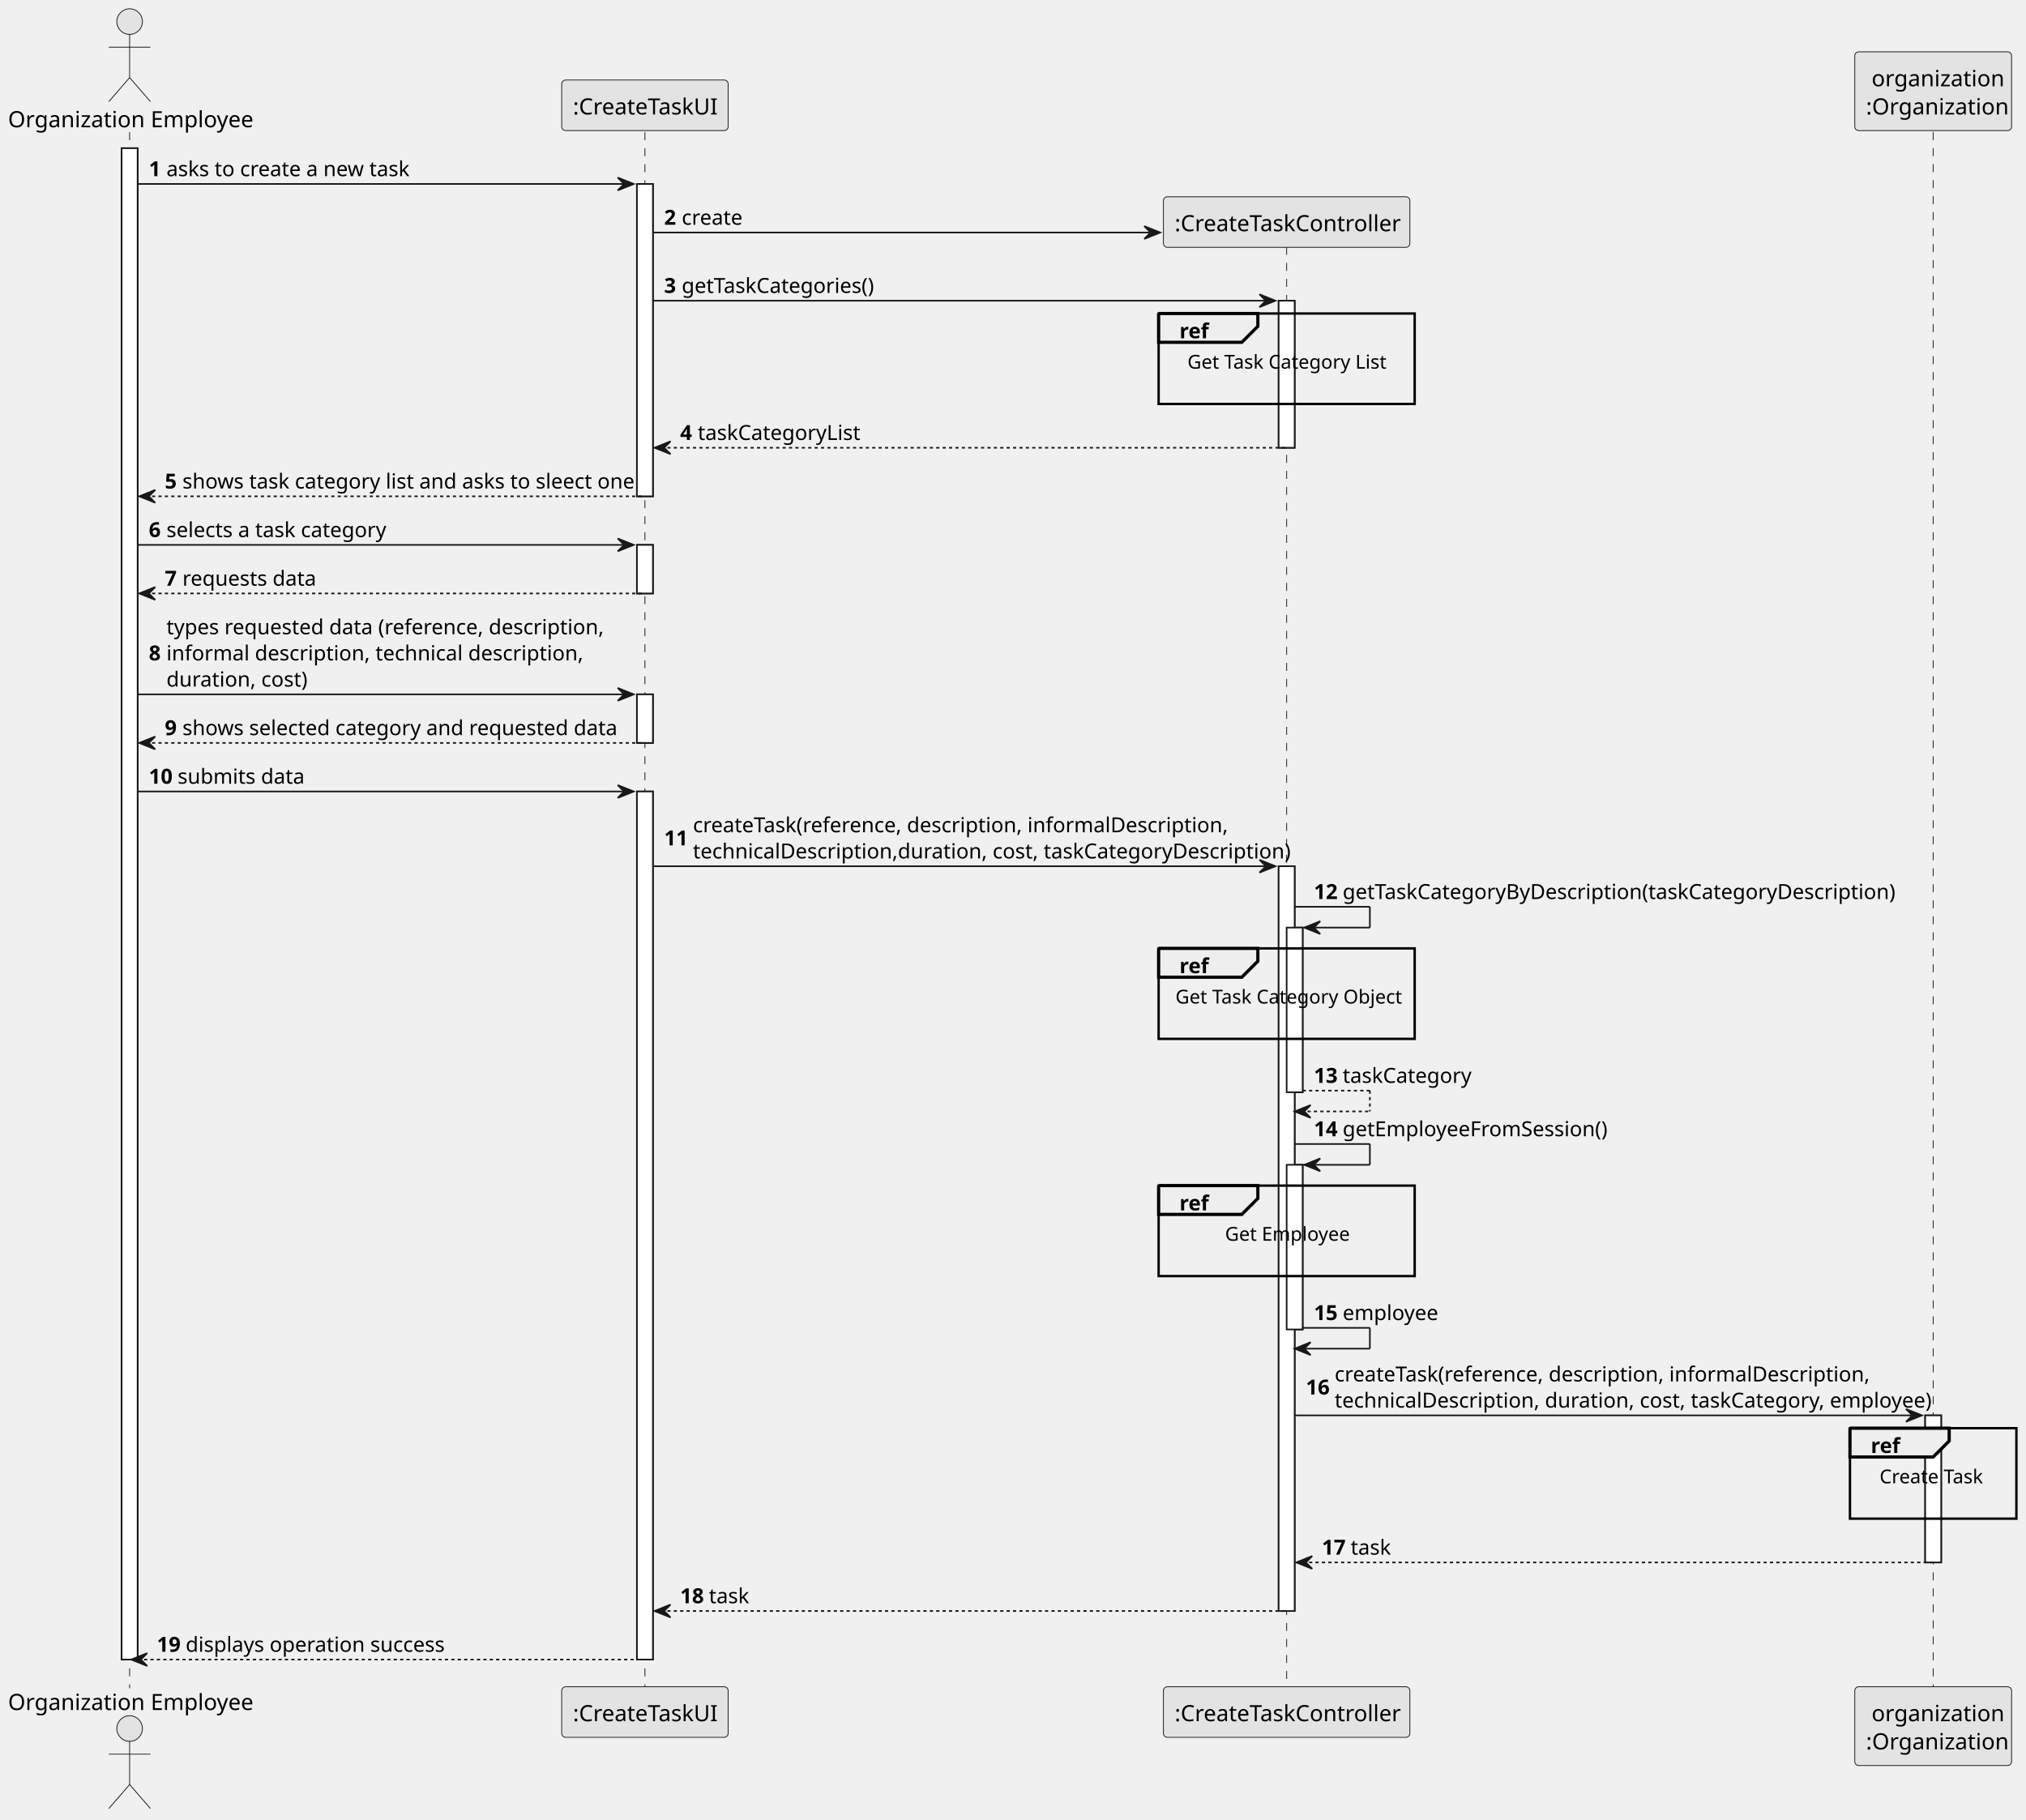
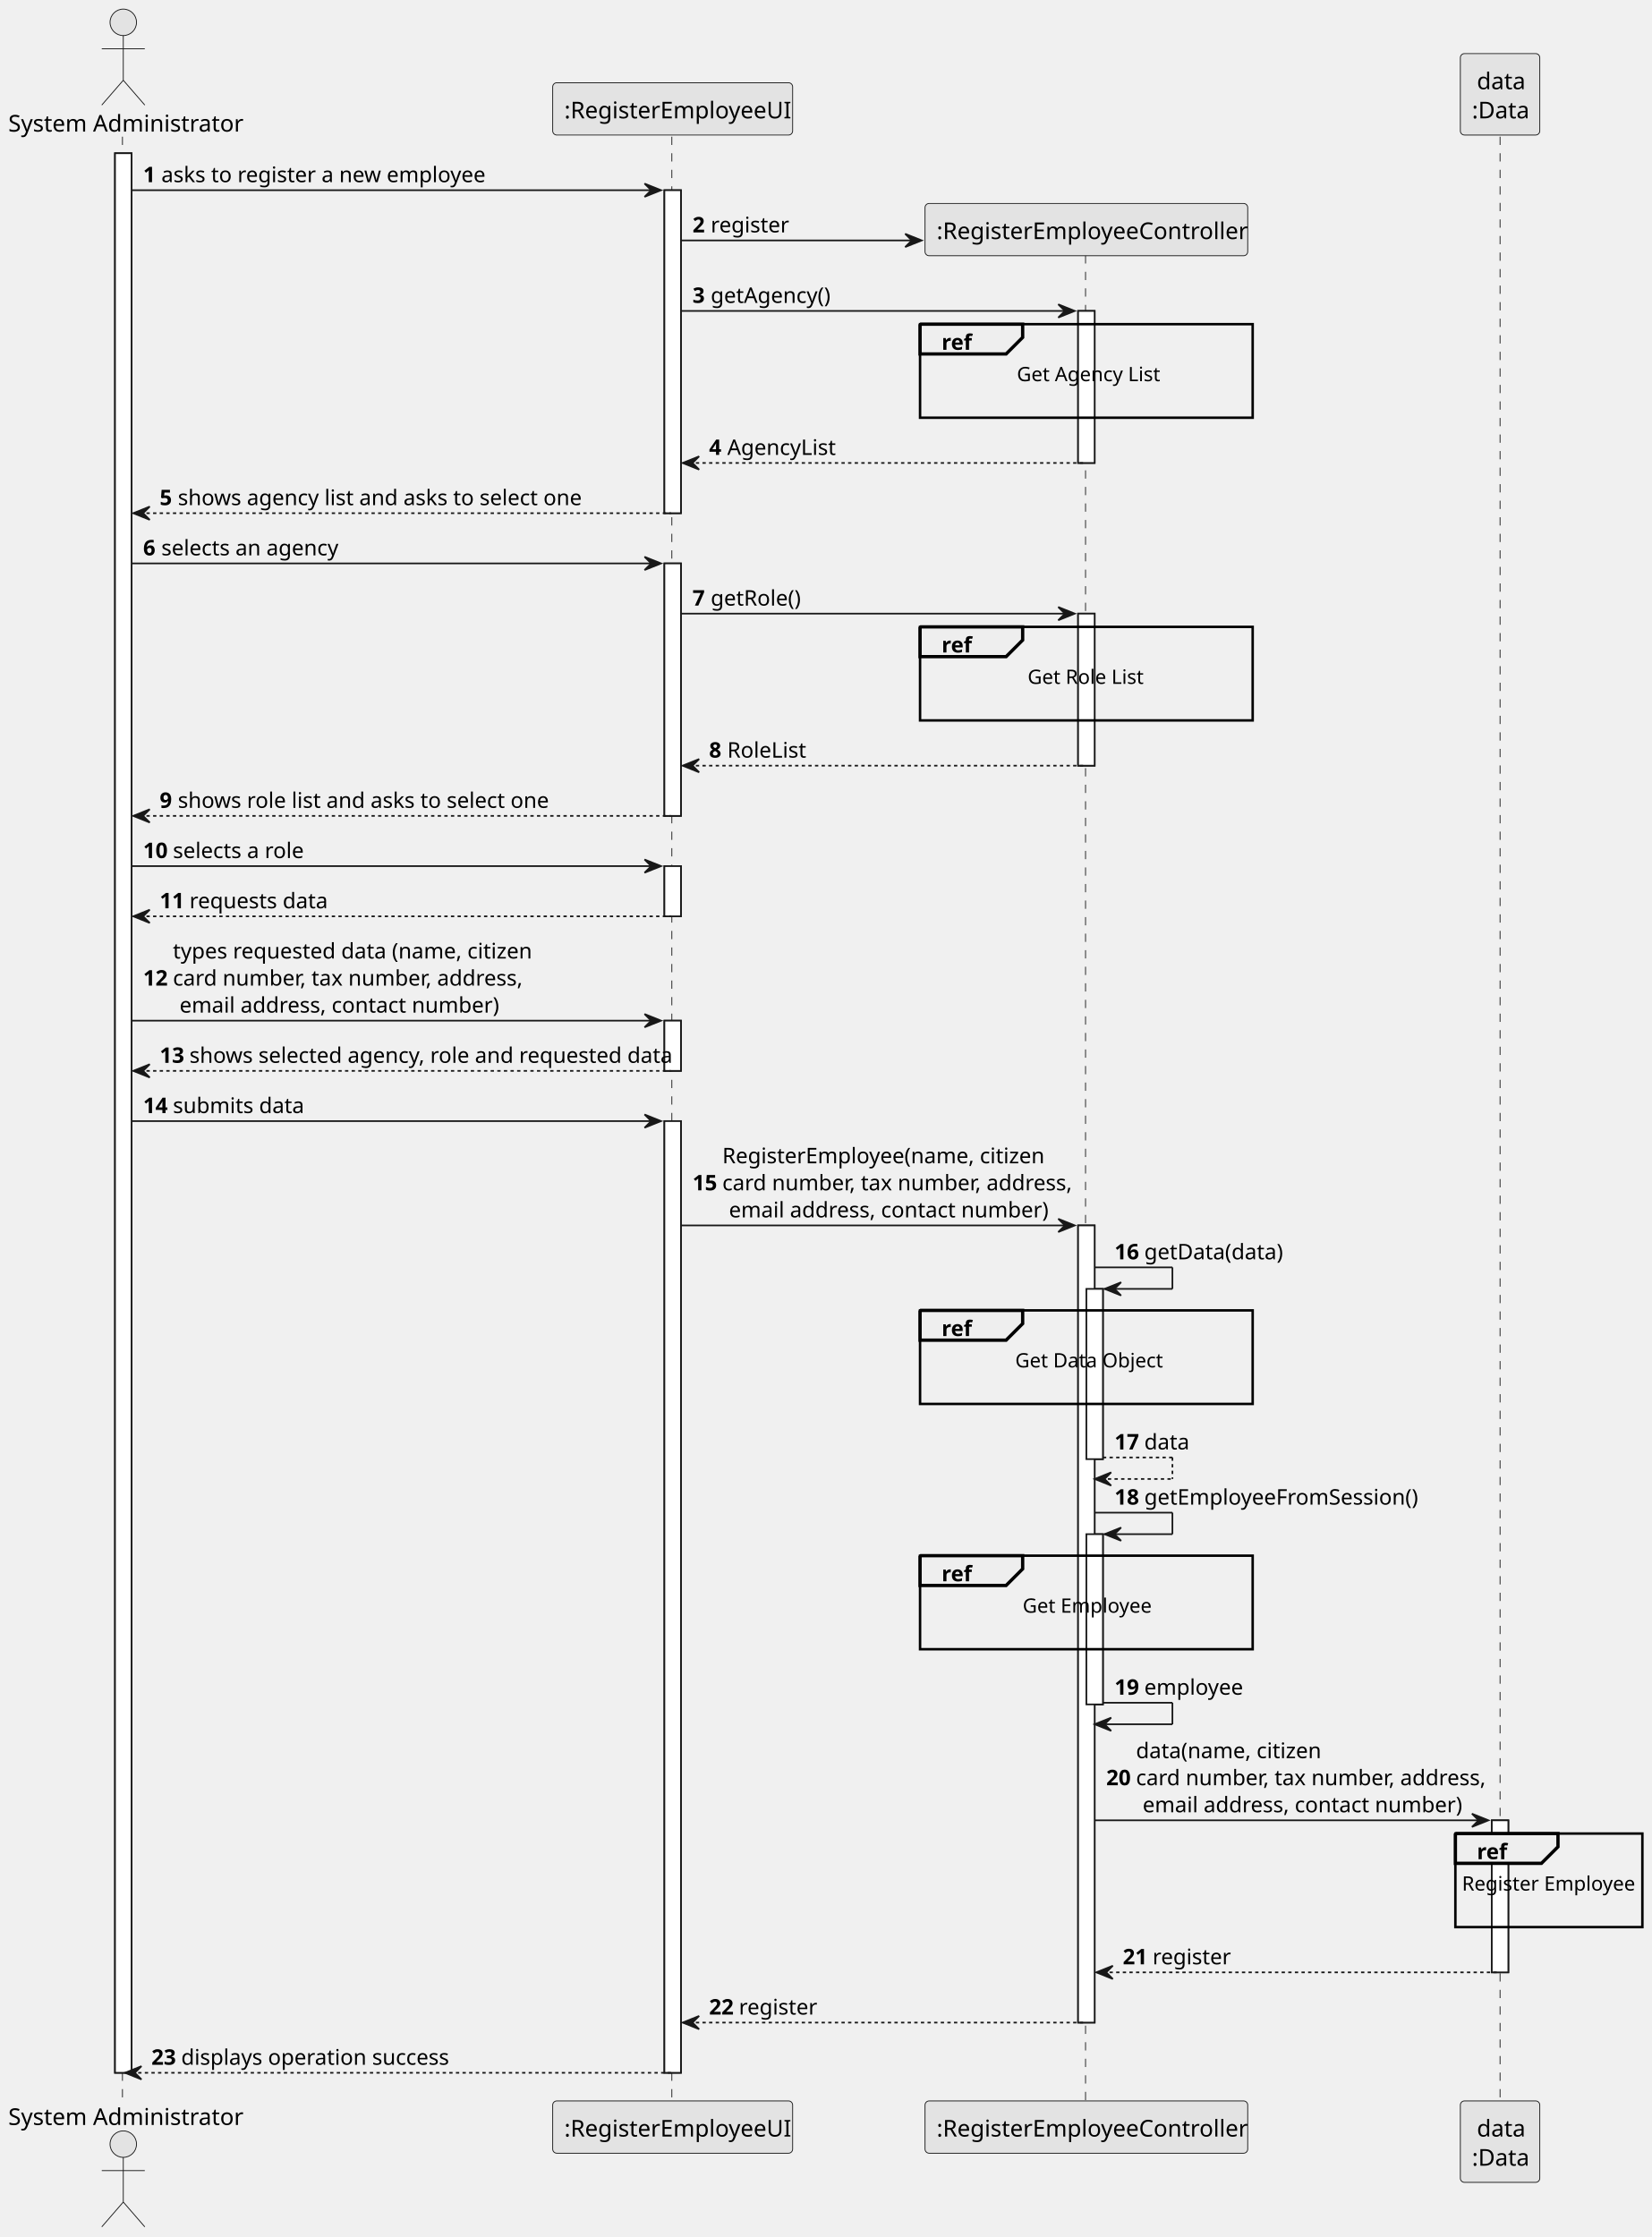
- <svg xmlns="http://www.w3.org/2000/svg" contentStyleType="text/css" height="1137px" preserveAspectRatio="none" style="width:1266px;height:1137px;background:#FFFFFF;" version="1.1" viewBox="0 0 1266 1137" width="1266px" zoomAndPan="magnify">
+ <svg xmlns="http://www.w3.org/2000/svg" contentStyleType="text/css" height="1352px" preserveAspectRatio="none" style="width:998px;height:1352px;background:#FFFFFF;" version="1.1" viewBox="0 0 998 1352" width="998px" zoomAndPan="magnify">
  <defs />
  <g>
-     <rect fill="#FFFFFF" height="944.5" style="stroke:#181818;stroke-width:1.0;" width="10" x="76" y="92.609" />
-     <rect fill="#FFFFFF" height="195.203" style="stroke:#181818;stroke-width:1.0;" width="10" x="398" y="114.961" />
-     <rect fill="#FFFFFF" height="30.352" style="stroke:#181818;stroke-width:1.0;" width="10" x="398" y="340.516" />
-     <rect fill="#FFFFFF" height="30.352" style="stroke:#181818;stroke-width:1.0;" width="10" x="398" y="433.922" />
-     <rect fill="#FFFFFF" height="542.484" style="stroke:#181818;stroke-width:1.0;" width="10" x="398" y="494.625" />
-     <rect fill="#FFFFFF" height="91.891" style="stroke:#181818;stroke-width:1.0;" width="10" x="799" y="187.922" />
-     <rect fill="#FFFFFF" height="465.43" style="stroke:#181818;stroke-width:1.0;" width="10" x="799" y="541.328" />
-     <rect fill="#FFFFFF" height="102.891" style="stroke:#181818;stroke-width:1.0;" width="10" x="804" y="579.68" />
-     <rect fill="#FFFFFF" height="102.891" style="stroke:#181818;stroke-width:1.0;" width="10" x="804" y="727.922" />
-     <rect fill="#FFFFFF" height="91.891" style="stroke:#181818;stroke-width:1.0;" width="10" x="1203" y="884.516" />
-     <line style="stroke:#181818;stroke-width:0.5;stroke-dasharray:5.0,5.0;" x1="81" x2="81" y1="82.609" y2="1055.109" />
-     <line style="stroke:#181818;stroke-width:0.5;stroke-dasharray:5.0,5.0;" x1="403" x2="403" y1="82.609" y2="1055.109" />
-     <line style="stroke:#181818;stroke-width:0.5;stroke-dasharray:5.0,5.0;" x1="804" x2="804" y1="154.266" y2="1055.109" />
-     <line style="stroke:#181818;stroke-width:0.5;stroke-dasharray:5.0,5.0;" x1="1208" x2="1208" y1="82.609" y2="1055.109" />
-     <text fill="#000000" font-family="sans-serif" font-size="14" lengthAdjust="spacing" textLength="146" x="5" y="79.533">Organization Employee</text>
-     <ellipse cx="81" cy="13.5" fill="#E3E3E3" rx="8" ry="8" style="stroke:#181818;stroke-width:0.5;" />
-     <path d="M81,21.5 L81,48.5 M68,29.5 L94,29.5 M81,48.5 L68,63.5 M81,48.5 L94,63.5 " fill="none" style="stroke:#181818;stroke-width:0.5;" />
-     <text fill="#000000" font-family="sans-serif" font-size="14" lengthAdjust="spacing" textLength="146" x="5" y="1068.643">Organization Employee</text>
-     <ellipse cx="81" cy="1080.219" fill="#E3E3E3" rx="8" ry="8" style="stroke:#181818;stroke-width:0.5;" />
-     <path d="M81,1088.219 L81,1115.219 M68,1096.219 L94,1096.219 M81,1115.219 L68,1130.219 M81,1115.219 L94,1130.219 " fill="none" style="stroke:#181818;stroke-width:0.5;" />
-     <rect fill="#E3E3E3" height="31.609" rx="2.5" ry="2.5" style="stroke:#181818;stroke-width:0.5;" width="104" x="351" y="50" />
-     <text fill="#000000" font-family="sans-serif" font-size="14" lengthAdjust="spacing" textLength="90" x="358" y="71.533">:CreateTaskUI</text>
-     <rect fill="#E3E3E3" height="31.609" rx="2.5" ry="2.5" style="stroke:#181818;stroke-width:0.5;" width="104" x="351" y="1054.109" />
-     <text fill="#000000" font-family="sans-serif" font-size="14" lengthAdjust="spacing" textLength="90" x="358" y="1075.643">:CreateTaskUI</text>
-     <rect fill="#E3E3E3" height="31.609" rx="2.5" ry="2.5" style="stroke:#181818;stroke-width:0.5;" width="154" x="727" y="1054.109" />
-     <text fill="#000000" font-family="sans-serif" font-size="14" lengthAdjust="spacing" textLength="140" x="734" y="1075.643">:CreateTaskController</text>
-     <rect fill="#E3E3E3" height="49.219" rx="2.5" ry="2.5" style="stroke:#181818;stroke-width:0.5;" width="98" x="1159" y="32.391" />
-     <text fill="#000000" font-family="sans-serif" font-size="14" lengthAdjust="spacing" textLength="77" x="1169.5" y="53.924">organization</text>
-     <text fill="#000000" font-family="sans-serif" font-size="14" lengthAdjust="spacing" textLength="84" x="1166" y="71.533">:Organization</text>
-     <rect fill="#E3E3E3" height="49.219" rx="2.5" ry="2.5" style="stroke:#181818;stroke-width:0.5;" width="98" x="1159" y="1054.109" />
-     <text fill="#000000" font-family="sans-serif" font-size="14" lengthAdjust="spacing" textLength="77" x="1169.5" y="1075.643">organization</text>
-     <text fill="#000000" font-family="sans-serif" font-size="14" lengthAdjust="spacing" textLength="84" x="1166" y="1093.252">:Organization</text>
-     <rect fill="#FFFFFF" height="944.5" style="stroke:#181818;stroke-width:1.0;" width="10" x="76" y="92.609" />
-     <rect fill="#FFFFFF" height="195.203" style="stroke:#181818;stroke-width:1.0;" width="10" x="398" y="114.961" />
-     <rect fill="#FFFFFF" height="30.352" style="stroke:#181818;stroke-width:1.0;" width="10" x="398" y="340.516" />
-     <rect fill="#FFFFFF" height="30.352" style="stroke:#181818;stroke-width:1.0;" width="10" x="398" y="433.922" />
-     <rect fill="#FFFFFF" height="542.484" style="stroke:#181818;stroke-width:1.0;" width="10" x="398" y="494.625" />
-     <rect fill="#FFFFFF" height="91.891" style="stroke:#181818;stroke-width:1.0;" width="10" x="799" y="187.922" />
-     <rect fill="#FFFFFF" height="465.43" style="stroke:#181818;stroke-width:1.0;" width="10" x="799" y="541.328" />
-     <rect fill="#FFFFFF" height="102.891" style="stroke:#181818;stroke-width:1.0;" width="10" x="804" y="579.68" />
-     <rect fill="#FFFFFF" height="102.891" style="stroke:#181818;stroke-width:1.0;" width="10" x="804" y="727.922" />
-     <rect fill="#FFFFFF" height="91.891" style="stroke:#181818;stroke-width:1.0;" width="10" x="1203" y="884.516" />
-     <polygon fill="#181818" points="386,110.961,396,114.961,386,118.961,390,114.961" style="stroke:#181818;stroke-width:1.0;" />
-     <line style="stroke:#181818;stroke-width:1.0;" x1="86" x2="392" y1="114.961" y2="114.961" />
-     <text fill="#000000" font-family="sans-serif" font-size="13" font-weight="bold" lengthAdjust="spacing" textLength="7" x="93" y="110.105">1</text>
-     <text fill="#000000" font-family="sans-serif" font-size="13" lengthAdjust="spacing" textLength="150" x="104" y="110.105">asks to create a new task</text>
-     <polygon fill="#181818" points="715,141.312,725,145.312,715,149.312,719,145.312" style="stroke:#181818;stroke-width:1.0;" />
-     <line style="stroke:#181818;stroke-width:1.0;" x1="408" x2="721" y1="145.312" y2="145.312" />
-     <text fill="#000000" font-family="sans-serif" font-size="13" font-weight="bold" lengthAdjust="spacing" textLength="7" x="415" y="140.456">2</text>
-     <text fill="#000000" font-family="sans-serif" font-size="13" lengthAdjust="spacing" textLength="36" x="426" y="140.456">create</text>
-     <rect fill="#E3E3E3" height="31.609" rx="2.5" ry="2.5" style="stroke:#181818;stroke-width:0.5;" width="154" x="727" y="122.961" />
-     <text fill="#000000" font-family="sans-serif" font-size="14" lengthAdjust="spacing" textLength="140" x="734" y="144.494">:CreateTaskController</text>
-     <polygon fill="#181818" points="787,183.922,797,187.922,787,191.922,791,187.922" style="stroke:#181818;stroke-width:1.0;" />
-     <line style="stroke:#181818;stroke-width:1.0;" x1="408" x2="793" y1="187.922" y2="187.922" />
-     <text fill="#000000" font-family="sans-serif" font-size="13" font-weight="bold" lengthAdjust="spacing" textLength="7" x="415" y="183.065">3</text>
-     <text fill="#000000" font-family="sans-serif" font-size="13" lengthAdjust="spacing" textLength="116" x="426" y="183.065">getTaskCategories()</text>
-     <rect fill="none" height="56.539" style="stroke:#000000;stroke-width:1.5;" width="160" x="724" y="195.922" />
-     <path d="M724,195.922 L786,195.922 L786,203.922 L776,213.922 L724,213.922 L724,195.922 " fill="#EEEEEE" style="stroke:#000000;stroke-width:2.0;" />
-     <text fill="#000000" font-family="sans-serif" font-size="13" font-weight="bold" lengthAdjust="spacing" textLength="17" x="737" y="211.417">ref</text>
-     <text fill="#000000" font-family="sans-serif" font-size="12" lengthAdjust="spacing" textLength="124" x="742" y="230.379">Get Task Category List</text>
-     <text fill="#000000" font-family="sans-serif" font-size="12" lengthAdjust="spacing" textLength="3" x="802.5" y="245.473"> </text>
-     <polygon fill="#181818" points="419,275.812,409,279.812,419,283.812,415,279.812" style="stroke:#181818;stroke-width:1.0;" />
-     <line style="stroke:#181818;stroke-width:1.0;stroke-dasharray:2.0,2.0;" x1="413" x2="803" y1="279.812" y2="279.812" />
-     <text fill="#000000" font-family="sans-serif" font-size="13" font-weight="bold" lengthAdjust="spacing" textLength="7" x="425" y="274.956">4</text>
-     <text fill="#000000" font-family="sans-serif" font-size="13" lengthAdjust="spacing" textLength="98" x="436" y="274.956">taskCategoryList</text>
-     <polygon fill="#181818" points="97,306.164,87,310.164,97,314.164,93,310.164" style="stroke:#181818;stroke-width:1.0;" />
-     <line style="stroke:#181818;stroke-width:1.0;stroke-dasharray:2.0,2.0;" x1="91" x2="402" y1="310.164" y2="310.164" />
-     <text fill="#000000" font-family="sans-serif" font-size="13" font-weight="bold" lengthAdjust="spacing" textLength="7" x="103" y="305.308">5</text>
-     <text fill="#000000" font-family="sans-serif" font-size="13" lengthAdjust="spacing" textLength="277" x="114" y="305.308">shows task category list and asks to sleect one</text>
-     <polygon fill="#181818" points="386,336.516,396,340.516,386,344.516,390,340.516" style="stroke:#181818;stroke-width:1.0;" />
-     <line style="stroke:#181818;stroke-width:1.0;" x1="86" x2="392" y1="340.516" y2="340.516" />
-     <text fill="#000000" font-family="sans-serif" font-size="13" font-weight="bold" lengthAdjust="spacing" textLength="7" x="93" y="335.659">6</text>
-     <text fill="#000000" font-family="sans-serif" font-size="13" lengthAdjust="spacing" textLength="136" x="104" y="335.659">selects a task category</text>
-     <polygon fill="#181818" points="97,366.867,87,370.867,97,374.867,93,370.867" style="stroke:#181818;stroke-width:1.0;" />
-     <line style="stroke:#181818;stroke-width:1.0;stroke-dasharray:2.0,2.0;" x1="91" x2="402" y1="370.867" y2="370.867" />
-     <text fill="#000000" font-family="sans-serif" font-size="13" font-weight="bold" lengthAdjust="spacing" textLength="7" x="103" y="366.011">7</text>
-     <text fill="#000000" font-family="sans-serif" font-size="13" lengthAdjust="spacing" textLength="79" x="114" y="366.011">requests data</text>
-     <polygon fill="#181818" points="386,429.922,396,433.922,386,437.922,390,433.922" style="stroke:#181818;stroke-width:1.0;" />
-     <line style="stroke:#181818;stroke-width:1.0;" x1="86" x2="392" y1="433.922" y2="433.922" />
-     <text fill="#000000" font-family="sans-serif" font-size="13" font-weight="bold" lengthAdjust="spacing" textLength="7" x="93" y="412.714">8</text>
-     <text fill="#000000" font-family="sans-serif" font-size="13" lengthAdjust="spacing" textLength="258" x="104" y="396.362">types requested data (reference, description,</text>
-     <text fill="#000000" font-family="sans-serif" font-size="13" lengthAdjust="spacing" textLength="243" x="104" y="412.714">informal description, technical description,</text>
-     <text fill="#000000" font-family="sans-serif" font-size="13" lengthAdjust="spacing" textLength="83" x="104" y="429.065">duration, cost)</text>
-     <polygon fill="#181818" points="97,460.273,87,464.273,97,468.273,93,464.273" style="stroke:#181818;stroke-width:1.0;" />
-     <line style="stroke:#181818;stroke-width:1.0;stroke-dasharray:2.0,2.0;" x1="91" x2="402" y1="464.273" y2="464.273" />
-     <text fill="#000000" font-family="sans-serif" font-size="13" font-weight="bold" lengthAdjust="spacing" textLength="7" x="103" y="459.417">9</text>
-     <text fill="#000000" font-family="sans-serif" font-size="13" lengthAdjust="spacing" textLength="259" x="114" y="459.417">shows selected category and requested data</text>
-     <polygon fill="#181818" points="386,490.625,396,494.625,386,498.625,390,494.625" style="stroke:#181818;stroke-width:1.0;" />
-     <line style="stroke:#181818;stroke-width:1.0;" x1="86" x2="392" y1="494.625" y2="494.625" />
-     <text fill="#000000" font-family="sans-serif" font-size="13" font-weight="bold" lengthAdjust="spacing" textLength="14" x="93" y="489.769">10</text>
-     <text fill="#000000" font-family="sans-serif" font-size="13" lengthAdjust="spacing" textLength="75" x="111" y="489.769">submits data</text>
-     <polygon fill="#181818" points="787,537.328,797,541.328,787,545.328,791,541.328" style="stroke:#181818;stroke-width:1.0;" />
-     <line style="stroke:#181818;stroke-width:1.0;" x1="408" x2="793" y1="541.328" y2="541.328" />
-     <text fill="#000000" font-family="sans-serif" font-size="13" font-weight="bold" lengthAdjust="spacing" textLength="14" x="415" y="528.296">11</text>
-     <text fill="#000000" font-family="sans-serif" font-size="13" lengthAdjust="spacing" textLength="314" x="433" y="520.12">createTask(reference, description, informalDescription,</text>
-     <text fill="#000000" font-family="sans-serif" font-size="13" lengthAdjust="spacing" textLength="354" x="433" y="536.472">technicalDescription,duration, cost, taskCategoryDescription)</text>
-     <line style="stroke:#181818;stroke-width:1.0;" x1="809" x2="856" y1="566.68" y2="566.68" />
-     <line style="stroke:#181818;stroke-width:1.0;" x1="856" x2="856" y1="566.68" y2="579.68" />
-     <line style="stroke:#181818;stroke-width:1.0;" x1="815" x2="856" y1="579.68" y2="579.68" />
-     <polygon fill="#181818" points="825,575.68,815,579.68,825,583.68,821,579.68" style="stroke:#181818;stroke-width:1.0;" />
-     <text fill="#000000" font-family="sans-serif" font-size="13" font-weight="bold" lengthAdjust="spacing" textLength="14" x="821" y="561.823">12</text>
-     <text fill="#000000" font-family="sans-serif" font-size="13" lengthAdjust="spacing" textLength="329" x="839" y="561.823">getTaskCategoryByDescription(taskCategoryDescription)</text>
-     <rect fill="none" height="56.539" style="stroke:#000000;stroke-width:1.5;" width="160" x="724" y="592.68" />
-     <path d="M724,592.68 L786,592.68 L786,600.68 L776,610.68 L724,610.68 L724,592.68 " fill="#EEEEEE" style="stroke:#000000;stroke-width:2.0;" />
-     <text fill="#000000" font-family="sans-serif" font-size="13" font-weight="bold" lengthAdjust="spacing" textLength="17" x="737" y="608.175">ref</text>
-     <text fill="#000000" font-family="sans-serif" font-size="12" lengthAdjust="spacing" textLength="139" x="734.5" y="627.137">Get Task Category Object</text>
-     <text fill="#000000" font-family="sans-serif" font-size="12" lengthAdjust="spacing" textLength="3" x="802.5" y="642.231"> </text>
-     <line style="stroke:#181818;stroke-width:1.0;stroke-dasharray:2.0,2.0;" x1="814" x2="856" y1="681.57" y2="681.57" />
-     <line style="stroke:#181818;stroke-width:1.0;stroke-dasharray:2.0,2.0;" x1="856" x2="856" y1="681.57" y2="694.57" />
-     <line style="stroke:#181818;stroke-width:1.0;stroke-dasharray:2.0,2.0;" x1="809" x2="856" y1="694.57" y2="694.57" />
-     <polygon fill="#181818" points="819,690.57,809,694.57,819,698.57,815,694.57" style="stroke:#181818;stroke-width:1.0;" />
-     <text fill="#000000" font-family="sans-serif" font-size="13" font-weight="bold" lengthAdjust="spacing" textLength="14" x="821" y="676.714">13</text>
-     <text fill="#000000" font-family="sans-serif" font-size="13" lengthAdjust="spacing" textLength="77" x="839" y="676.714">taskCategory</text>
-     <line style="stroke:#181818;stroke-width:1.0;" x1="809" x2="856" y1="714.922" y2="714.922" />
-     <line style="stroke:#181818;stroke-width:1.0;" x1="856" x2="856" y1="714.922" y2="727.922" />
-     <line style="stroke:#181818;stroke-width:1.0;" x1="815" x2="856" y1="727.922" y2="727.922" />
-     <polygon fill="#181818" points="825,723.922,815,727.922,825,731.922,821,727.922" style="stroke:#181818;stroke-width:1.0;" />
-     <text fill="#000000" font-family="sans-serif" font-size="13" font-weight="bold" lengthAdjust="spacing" textLength="14" x="821" y="710.065">14</text>
-     <text fill="#000000" font-family="sans-serif" font-size="13" lengthAdjust="spacing" textLength="161" x="839" y="710.065">getEmployeeFromSession()</text>
-     <rect fill="none" height="56.539" style="stroke:#000000;stroke-width:1.5;" width="160" x="724" y="740.922" />
-     <path d="M724,740.922 L786,740.922 L786,748.922 L776,758.922 L724,758.922 L724,740.922 " fill="#EEEEEE" style="stroke:#000000;stroke-width:2.0;" />
-     <text fill="#000000" font-family="sans-serif" font-size="13" font-weight="bold" lengthAdjust="spacing" textLength="17" x="737" y="756.417">ref</text>
-     <text fill="#000000" font-family="sans-serif" font-size="12" lengthAdjust="spacing" textLength="77" x="765.5" y="775.379">Get Employee</text>
-     <text fill="#000000" font-family="sans-serif" font-size="12" lengthAdjust="spacing" textLength="3" x="802.5" y="790.473"> </text>
-     <line style="stroke:#181818;stroke-width:1.0;" x1="814" x2="856" y1="829.812" y2="829.812" />
-     <line style="stroke:#181818;stroke-width:1.0;" x1="856" x2="856" y1="829.812" y2="842.812" />
-     <line style="stroke:#181818;stroke-width:1.0;" x1="809" x2="856" y1="842.812" y2="842.812" />
-     <polygon fill="#181818" points="819,838.812,809,842.812,819,846.812,815,842.812" style="stroke:#181818;stroke-width:1.0;" />
-     <text fill="#000000" font-family="sans-serif" font-size="13" font-weight="bold" lengthAdjust="spacing" textLength="14" x="821" y="824.956">15</text>
-     <text fill="#000000" font-family="sans-serif" font-size="13" lengthAdjust="spacing" textLength="56" x="839" y="824.956">employee</text>
-     <polygon fill="#181818" points="1191,880.516,1201,884.516,1191,888.516,1195,884.516" style="stroke:#181818;stroke-width:1.0;" />
-     <line style="stroke:#181818;stroke-width:1.0;" x1="809" x2="1197" y1="884.516" y2="884.516" />
-     <text fill="#000000" font-family="sans-serif" font-size="13" font-weight="bold" lengthAdjust="spacing" textLength="14" x="816" y="871.483">16</text>
-     <text fill="#000000" font-family="sans-serif" font-size="13" lengthAdjust="spacing" textLength="314" x="834" y="863.308">createTask(reference, description, informalDescription,</text>
-     <text fill="#000000" font-family="sans-serif" font-size="13" lengthAdjust="spacing" textLength="357" x="834" y="879.659">technicalDescription, duration, cost, taskCategory, employee)</text>
-     <rect fill="none" height="56.539" style="stroke:#000000;stroke-width:1.5;" width="104" x="1156" y="892.516" />
-     <path d="M1156,892.516 L1218,892.516 L1218,900.516 L1208,910.516 L1156,910.516 L1156,892.516 " fill="#EEEEEE" style="stroke:#000000;stroke-width:2.0;" />
-     <text fill="#000000" font-family="sans-serif" font-size="13" font-weight="bold" lengthAdjust="spacing" textLength="17" x="1169" y="908.011">ref</text>
-     <text fill="#000000" font-family="sans-serif" font-size="12" lengthAdjust="spacing" textLength="67" x="1174.5" y="926.973">Create Task</text>
-     <text fill="#000000" font-family="sans-serif" font-size="12" lengthAdjust="spacing" textLength="3" x="1206.5" y="942.066"> </text>
-     <polygon fill="#181818" points="820,972.406,810,976.406,820,980.406,816,976.406" style="stroke:#181818;stroke-width:1.0;" />
-     <line style="stroke:#181818;stroke-width:1.0;stroke-dasharray:2.0,2.0;" x1="814" x2="1207" y1="976.406" y2="976.406" />
-     <text fill="#000000" font-family="sans-serif" font-size="13" font-weight="bold" lengthAdjust="spacing" textLength="14" x="826" y="971.55">17</text>
-     <text fill="#000000" font-family="sans-serif" font-size="13" lengthAdjust="spacing" textLength="25" x="844" y="971.55">task</text>
-     <polygon fill="#181818" points="419,1002.758,409,1006.758,419,1010.758,415,1006.758" style="stroke:#181818;stroke-width:1.0;" />
-     <line style="stroke:#181818;stroke-width:1.0;stroke-dasharray:2.0,2.0;" x1="413" x2="803" y1="1006.758" y2="1006.758" />
-     <text fill="#000000" font-family="sans-serif" font-size="13" font-weight="bold" lengthAdjust="spacing" textLength="14" x="425" y="1001.901">18</text>
-     <text fill="#000000" font-family="sans-serif" font-size="13" lengthAdjust="spacing" textLength="25" x="443" y="1001.901">task</text>
-     <polygon fill="#181818" points="92,1033.109,82,1037.109,92,1041.109,88,1037.109" style="stroke:#181818;stroke-width:1.0;" />
-     <line style="stroke:#181818;stroke-width:1.0;stroke-dasharray:2.0,2.0;" x1="86" x2="402" y1="1037.109" y2="1037.109" />
-     <text fill="#000000" font-family="sans-serif" font-size="13" font-weight="bold" lengthAdjust="spacing" textLength="14" x="98" y="1032.253">19</text>
-     <text fill="#000000" font-family="sans-serif" font-size="13" lengthAdjust="spacing" textLength="158" x="116" y="1032.253">displays operation success</text>
+     <rect fill="#FFFFFF" height="1160.148" style="stroke:#181818;stroke-width:1.0;" width="10" x="69.5" y="92.609" />
+     <rect fill="#FFFFFF" height="195.203" style="stroke:#181818;stroke-width:1.0;" width="10" x="401.5" y="114.961" />
+     <rect fill="#FFFFFF" height="152.594" style="stroke:#181818;stroke-width:1.0;" width="10" x="401.5" y="340.516" />
+     <rect fill="#FFFFFF" height="30.352" style="stroke:#181818;stroke-width:1.0;" width="10" x="401.5" y="523.461" />
+     <rect fill="#FFFFFF" height="30.352" style="stroke:#181818;stroke-width:1.0;" width="10" x="401.5" y="616.867" />
+     <rect fill="#FFFFFF" height="575.188" style="stroke:#181818;stroke-width:1.0;" width="10" x="401.5" y="677.57" />
+     <rect fill="#FFFFFF" height="91.891" style="stroke:#181818;stroke-width:1.0;" width="10" x="651.5" y="187.922" />
+     <rect fill="#FFFFFF" height="91.891" style="stroke:#181818;stroke-width:1.0;" width="10" x="651.5" y="370.867" />
+     <rect fill="#FFFFFF" height="481.781" style="stroke:#181818;stroke-width:1.0;" width="10" x="651.5" y="740.625" />
+     <rect fill="#FFFFFF" height="102.891" style="stroke:#181818;stroke-width:1.0;" width="10" x="656.5" y="778.977" />
+     <rect fill="#FFFFFF" height="102.891" style="stroke:#181818;stroke-width:1.0;" width="10" x="656.5" y="927.219" />
+     <rect fill="#FFFFFF" height="91.891" style="stroke:#181818;stroke-width:1.0;" width="10" x="901.5" y="1100.164" />
+     <line style="stroke:#181818;stroke-width:0.5;stroke-dasharray:5.0,5.0;" x1="74" x2="74" y1="82.609" y2="1270.758" />
+     <line style="stroke:#181818;stroke-width:0.5;stroke-dasharray:5.0,5.0;" x1="406" x2="406" y1="82.609" y2="1270.758" />
+     <line style="stroke:#181818;stroke-width:0.5;stroke-dasharray:5.0,5.0;" x1="656" x2="656" y1="154.266" y2="1270.758" />
+     <line style="stroke:#181818;stroke-width:0.5;stroke-dasharray:5.0,5.0;" x1="906.5" x2="906.5" y1="82.609" y2="1270.758" />
+     <text fill="#000000" font-family="sans-serif" font-size="14" lengthAdjust="spacing" textLength="133" x="5" y="79.533">System Administrator</text>
+     <ellipse cx="74.5" cy="13.5" fill="#E3E3E3" rx="8" ry="8" style="stroke:#181818;stroke-width:0.5;" />
+     <path d="M74.5,21.5 L74.5,48.5 M61.5,29.5 L87.5,29.5 M74.5,48.5 L61.5,63.5 M74.5,48.5 L87.5,63.5 " fill="none" style="stroke:#181818;stroke-width:0.5;" />
+     <text fill="#000000" font-family="sans-serif" font-size="14" lengthAdjust="spacing" textLength="133" x="5" y="1284.291">System Administrator</text>
+     <ellipse cx="74.5" cy="1295.867" fill="#E3E3E3" rx="8" ry="8" style="stroke:#181818;stroke-width:0.5;" />
+     <path d="M74.5,1303.867 L74.5,1330.867 M61.5,1311.867 L87.5,1311.867 M74.5,1330.867 L61.5,1345.867 M74.5,1330.867 L87.5,1345.867 " fill="none" style="stroke:#181818;stroke-width:0.5;" />
+     <rect fill="#E3E3E3" height="31.609" rx="2.5" ry="2.5" style="stroke:#181818;stroke-width:0.5;" width="145" x="334" y="50" />
+     <text fill="#000000" font-family="sans-serif" font-size="14" lengthAdjust="spacing" textLength="131" x="341" y="71.533">:RegisterEmployeeUI</text>
+     <rect fill="#E3E3E3" height="31.609" rx="2.5" ry="2.5" style="stroke:#181818;stroke-width:0.5;" width="145" x="334" y="1269.758" />
+     <text fill="#000000" font-family="sans-serif" font-size="14" lengthAdjust="spacing" textLength="131" x="341" y="1291.291">:RegisterEmployeeUI</text>
+     <rect fill="#E3E3E3" height="31.609" rx="2.5" ry="2.5" style="stroke:#181818;stroke-width:0.5;" width="195" x="559" y="1269.758" />
+     <text fill="#000000" font-family="sans-serif" font-size="14" lengthAdjust="spacing" textLength="181" x="566" y="1291.291">:RegisterEmployeeController</text>
+     <rect fill="#E3E3E3" height="49.219" rx="2.5" ry="2.5" style="stroke:#181818;stroke-width:0.5;" width="48" x="882.5" y="32.391" />
+     <text fill="#000000" font-family="sans-serif" font-size="14" lengthAdjust="spacing" textLength="28" x="892.5" y="53.924">data</text>
+     <text fill="#000000" font-family="sans-serif" font-size="14" lengthAdjust="spacing" textLength="34" x="889.5" y="71.533">:Data</text>
+     <rect fill="#E3E3E3" height="49.219" rx="2.5" ry="2.5" style="stroke:#181818;stroke-width:0.5;" width="48" x="882.5" y="1269.758" />
+     <text fill="#000000" font-family="sans-serif" font-size="14" lengthAdjust="spacing" textLength="28" x="892.5" y="1291.291">data</text>
+     <text fill="#000000" font-family="sans-serif" font-size="14" lengthAdjust="spacing" textLength="34" x="889.5" y="1308.9">:Data</text>
+     <rect fill="#FFFFFF" height="1160.148" style="stroke:#181818;stroke-width:1.0;" width="10" x="69.5" y="92.609" />
+     <rect fill="#FFFFFF" height="195.203" style="stroke:#181818;stroke-width:1.0;" width="10" x="401.5" y="114.961" />
+     <rect fill="#FFFFFF" height="152.594" style="stroke:#181818;stroke-width:1.0;" width="10" x="401.5" y="340.516" />
+     <rect fill="#FFFFFF" height="30.352" style="stroke:#181818;stroke-width:1.0;" width="10" x="401.5" y="523.461" />
+     <rect fill="#FFFFFF" height="30.352" style="stroke:#181818;stroke-width:1.0;" width="10" x="401.5" y="616.867" />
+     <rect fill="#FFFFFF" height="575.188" style="stroke:#181818;stroke-width:1.0;" width="10" x="401.5" y="677.57" />
+     <rect fill="#FFFFFF" height="91.891" style="stroke:#181818;stroke-width:1.0;" width="10" x="651.5" y="187.922" />
+     <rect fill="#FFFFFF" height="91.891" style="stroke:#181818;stroke-width:1.0;" width="10" x="651.5" y="370.867" />
+     <rect fill="#FFFFFF" height="481.781" style="stroke:#181818;stroke-width:1.0;" width="10" x="651.5" y="740.625" />
+     <rect fill="#FFFFFF" height="102.891" style="stroke:#181818;stroke-width:1.0;" width="10" x="656.5" y="778.977" />
+     <rect fill="#FFFFFF" height="102.891" style="stroke:#181818;stroke-width:1.0;" width="10" x="656.5" y="927.219" />
+     <rect fill="#FFFFFF" height="91.891" style="stroke:#181818;stroke-width:1.0;" width="10" x="901.5" y="1100.164" />
+     <polygon fill="#181818" points="389.5,110.961,399.5,114.961,389.5,118.961,393.5,114.961" style="stroke:#181818;stroke-width:1.0;" />
+     <line style="stroke:#181818;stroke-width:1.0;" x1="79.5" x2="395.5" y1="114.961" y2="114.961" />
+     <text fill="#000000" font-family="sans-serif" font-size="13" font-weight="bold" lengthAdjust="spacing" textLength="7" x="86.5" y="110.105">1</text>
+     <text fill="#000000" font-family="sans-serif" font-size="13" lengthAdjust="spacing" textLength="188" x="97.5" y="110.105">asks to register a new employee</text>
+     <polygon fill="#181818" points="547,141.312,557,145.312,547,149.312,551,145.312" style="stroke:#181818;stroke-width:1.0;" />
+     <line style="stroke:#181818;stroke-width:1.0;" x1="411.5" x2="553" y1="145.312" y2="145.312" />
+     <text fill="#000000" font-family="sans-serif" font-size="13" font-weight="bold" lengthAdjust="spacing" textLength="7" x="418.5" y="140.456">2</text>
+     <text fill="#000000" font-family="sans-serif" font-size="13" lengthAdjust="spacing" textLength="43" x="429.5" y="140.456">register</text>
+     <rect fill="#E3E3E3" height="31.609" rx="2.5" ry="2.5" style="stroke:#181818;stroke-width:0.5;" width="195" x="559" y="122.961" />
+     <text fill="#000000" font-family="sans-serif" font-size="14" lengthAdjust="spacing" textLength="181" x="566" y="144.494">:RegisterEmployeeController</text>
+     <polygon fill="#181818" points="639.5,183.922,649.5,187.922,639.5,191.922,643.5,187.922" style="stroke:#181818;stroke-width:1.0;" />
+     <line style="stroke:#181818;stroke-width:1.0;" x1="411.5" x2="645.5" y1="187.922" y2="187.922" />
+     <text fill="#000000" font-family="sans-serif" font-size="13" font-weight="bold" lengthAdjust="spacing" textLength="7" x="418.5" y="183.065">3</text>
+     <text fill="#000000" font-family="sans-serif" font-size="13" lengthAdjust="spacing" textLength="70" x="429.5" y="183.065">getAgency()</text>
+     <rect fill="none" height="56.539" style="stroke:#000000;stroke-width:1.5;" width="201" x="556" y="195.922" />
+     <path d="M556,195.922 L618,195.922 L618,203.922 L608,213.922 L556,213.922 L556,195.922 " fill="#EEEEEE" style="stroke:#000000;stroke-width:2.0;" />
+     <text fill="#000000" font-family="sans-serif" font-size="13" font-weight="bold" lengthAdjust="spacing" textLength="17" x="569" y="211.417">ref</text>
+     <text fill="#000000" font-family="sans-serif" font-size="12" lengthAdjust="spacing" textLength="84" x="614.5" y="230.379">Get Agency List</text>
+     <text fill="#000000" font-family="sans-serif" font-size="12" lengthAdjust="spacing" textLength="3" x="655" y="245.473"> </text>
+     <polygon fill="#181818" points="422.5,275.812,412.5,279.812,422.5,283.812,418.5,279.812" style="stroke:#181818;stroke-width:1.0;" />
+     <line style="stroke:#181818;stroke-width:1.0;stroke-dasharray:2.0,2.0;" x1="416.5" x2="655.5" y1="279.812" y2="279.812" />
+     <text fill="#000000" font-family="sans-serif" font-size="13" font-weight="bold" lengthAdjust="spacing" textLength="7" x="428.5" y="274.956">4</text>
+     <text fill="#000000" font-family="sans-serif" font-size="13" lengthAdjust="spacing" textLength="65" x="439.5" y="274.956">AgencyList</text>
+     <polygon fill="#181818" points="90.5,306.164,80.5,310.164,90.5,314.164,86.5,310.164" style="stroke:#181818;stroke-width:1.0;" />
+     <line style="stroke:#181818;stroke-width:1.0;stroke-dasharray:2.0,2.0;" x1="84.5" x2="405.5" y1="310.164" y2="310.164" />
+     <text fill="#000000" font-family="sans-serif" font-size="13" font-weight="bold" lengthAdjust="spacing" textLength="7" x="96.5" y="305.308">5</text>
+     <text fill="#000000" font-family="sans-serif" font-size="13" lengthAdjust="spacing" textLength="240" x="107.5" y="305.308">shows agency list and asks to select one</text>
+     <polygon fill="#181818" points="389.5,336.516,399.5,340.516,389.5,344.516,393.5,340.516" style="stroke:#181818;stroke-width:1.0;" />
+     <line style="stroke:#181818;stroke-width:1.0;" x1="79.5" x2="395.5" y1="340.516" y2="340.516" />
+     <text fill="#000000" font-family="sans-serif" font-size="13" font-weight="bold" lengthAdjust="spacing" textLength="7" x="86.5" y="335.659">6</text>
+     <text fill="#000000" font-family="sans-serif" font-size="13" lengthAdjust="spacing" textLength="106" x="97.5" y="335.659">selects an agency</text>
+     <polygon fill="#181818" points="639.5,366.867,649.5,370.867,639.5,374.867,643.5,370.867" style="stroke:#181818;stroke-width:1.0;" />
+     <line style="stroke:#181818;stroke-width:1.0;" x1="411.5" x2="645.5" y1="370.867" y2="370.867" />
+     <text fill="#000000" font-family="sans-serif" font-size="13" font-weight="bold" lengthAdjust="spacing" textLength="7" x="418.5" y="366.011">7</text>
+     <text fill="#000000" font-family="sans-serif" font-size="13" lengthAdjust="spacing" textLength="52" x="429.5" y="366.011">getRole()</text>
+     <rect fill="none" height="56.539" style="stroke:#000000;stroke-width:1.5;" width="201" x="556" y="378.867" />
+     <path d="M556,378.867 L618,378.867 L618,386.867 L608,396.867 L556,396.867 L556,378.867 " fill="#EEEEEE" style="stroke:#000000;stroke-width:2.0;" />
+     <text fill="#000000" font-family="sans-serif" font-size="13" font-weight="bold" lengthAdjust="spacing" textLength="17" x="569" y="394.362">ref</text>
+     <text fill="#000000" font-family="sans-serif" font-size="12" lengthAdjust="spacing" textLength="71" x="621" y="413.324">Get Role List</text>
+     <text fill="#000000" font-family="sans-serif" font-size="12" lengthAdjust="spacing" textLength="3" x="655" y="428.418"> </text>
+     <polygon fill="#181818" points="422.5,458.758,412.5,462.758,422.5,466.758,418.5,462.758" style="stroke:#181818;stroke-width:1.0;" />
+     <line style="stroke:#181818;stroke-width:1.0;stroke-dasharray:2.0,2.0;" x1="416.5" x2="655.5" y1="462.758" y2="462.758" />
+     <text fill="#000000" font-family="sans-serif" font-size="13" font-weight="bold" lengthAdjust="spacing" textLength="7" x="428.5" y="457.901">8</text>
+     <text fill="#000000" font-family="sans-serif" font-size="13" lengthAdjust="spacing" textLength="47" x="439.5" y="457.901">RoleList</text>
+     <polygon fill="#181818" points="90.5,489.109,80.5,493.109,90.5,497.109,86.5,493.109" style="stroke:#181818;stroke-width:1.0;" />
+     <line style="stroke:#181818;stroke-width:1.0;stroke-dasharray:2.0,2.0;" x1="84.5" x2="405.5" y1="493.109" y2="493.109" />
+     <text fill="#000000" font-family="sans-serif" font-size="13" font-weight="bold" lengthAdjust="spacing" textLength="7" x="96.5" y="488.253">9</text>
+     <text fill="#000000" font-family="sans-serif" font-size="13" lengthAdjust="spacing" textLength="219" x="107.5" y="488.253">shows role list and asks to select one</text>
+     <polygon fill="#181818" points="389.5,519.461,399.5,523.461,389.5,527.461,393.5,523.461" style="stroke:#181818;stroke-width:1.0;" />
+     <line style="stroke:#181818;stroke-width:1.0;" x1="79.5" x2="395.5" y1="523.461" y2="523.461" />
+     <text fill="#000000" font-family="sans-serif" font-size="13" font-weight="bold" lengthAdjust="spacing" textLength="14" x="86.5" y="518.605">10</text>
+     <text fill="#000000" font-family="sans-serif" font-size="13" lengthAdjust="spacing" textLength="78" x="104.5" y="518.605">selects a role</text>
+     <polygon fill="#181818" points="90.5,549.812,80.5,553.812,90.5,557.812,86.5,553.812" style="stroke:#181818;stroke-width:1.0;" />
+     <line style="stroke:#181818;stroke-width:1.0;stroke-dasharray:2.0,2.0;" x1="84.5" x2="405.5" y1="553.812" y2="553.812" />
+     <text fill="#000000" font-family="sans-serif" font-size="13" font-weight="bold" lengthAdjust="spacing" textLength="14" x="96.5" y="548.956">11</text>
+     <text fill="#000000" font-family="sans-serif" font-size="13" lengthAdjust="spacing" textLength="79" x="114.5" y="548.956">requests data</text>
+     <polygon fill="#181818" points="389.5,612.867,399.5,616.867,389.5,620.867,393.5,616.867" style="stroke:#181818;stroke-width:1.0;" />
+     <line style="stroke:#181818;stroke-width:1.0;" x1="79.5" x2="395.5" y1="616.867" y2="616.867" />
+     <text fill="#000000" font-family="sans-serif" font-size="13" font-weight="bold" lengthAdjust="spacing" textLength="14" x="86.5" y="595.659">12</text>
+     <text fill="#000000" font-family="sans-serif" font-size="13" lengthAdjust="spacing" textLength="208" x="104.5" y="579.308">types requested data (name, citizen</text>
+     <text fill="#000000" font-family="sans-serif" font-size="13" lengthAdjust="spacing" textLength="203" x="104.5" y="595.659">card number, tax number, address,</text>
+     <text fill="#000000" font-family="sans-serif" font-size="13" lengthAdjust="spacing" textLength="183" x="108.5" y="612.011">email address, contact number)</text>
+     <polygon fill="#181818" points="90.5,643.219,80.5,647.219,90.5,651.219,86.5,647.219" style="stroke:#181818;stroke-width:1.0;" />
+     <line style="stroke:#181818;stroke-width:1.0;stroke-dasharray:2.0,2.0;" x1="84.5" x2="405.5" y1="647.219" y2="647.219" />
+     <text fill="#000000" font-family="sans-serif" font-size="13" font-weight="bold" lengthAdjust="spacing" textLength="14" x="96.5" y="642.362">13</text>
+     <text fill="#000000" font-family="sans-serif" font-size="13" lengthAdjust="spacing" textLength="280" x="114.5" y="642.362">shows selected agency, role and requested data</text>
+     <polygon fill="#181818" points="389.5,673.57,399.5,677.57,389.5,681.57,393.5,677.57" style="stroke:#181818;stroke-width:1.0;" />
+     <line style="stroke:#181818;stroke-width:1.0;" x1="79.5" x2="395.5" y1="677.57" y2="677.57" />
+     <text fill="#000000" font-family="sans-serif" font-size="13" font-weight="bold" lengthAdjust="spacing" textLength="14" x="86.5" y="672.714">14</text>
+     <text fill="#000000" font-family="sans-serif" font-size="13" lengthAdjust="spacing" textLength="75" x="104.5" y="672.714">submits data</text>
+     <polygon fill="#181818" points="639.5,736.625,649.5,740.625,639.5,744.625,643.5,740.625" style="stroke:#181818;stroke-width:1.0;" />
+     <line style="stroke:#181818;stroke-width:1.0;" x1="411.5" x2="645.5" y1="740.625" y2="740.625" />
+     <text fill="#000000" font-family="sans-serif" font-size="13" font-weight="bold" lengthAdjust="spacing" textLength="14" x="418.5" y="719.417">15</text>
+     <text fill="#000000" font-family="sans-serif" font-size="13" lengthAdjust="spacing" textLength="188" x="436.5" y="703.065">RegisterEmployee(name, citizen</text>
+     <text fill="#000000" font-family="sans-serif" font-size="13" lengthAdjust="spacing" textLength="203" x="436.5" y="719.417">card number, tax number, address,</text>
+     <text fill="#000000" font-family="sans-serif" font-size="13" lengthAdjust="spacing" textLength="183" x="440.5" y="735.769">email address, contact number)</text>
+     <line style="stroke:#181818;stroke-width:1.0;" x1="661.5" x2="708.5" y1="765.977" y2="765.977" />
+     <line style="stroke:#181818;stroke-width:1.0;" x1="708.5" x2="708.5" y1="765.977" y2="778.977" />
+     <line style="stroke:#181818;stroke-width:1.0;" x1="667.5" x2="708.5" y1="778.977" y2="778.977" />
+     <polygon fill="#181818" points="677.5,774.977,667.5,778.977,677.5,782.977,673.5,778.977" style="stroke:#181818;stroke-width:1.0;" />
+     <text fill="#000000" font-family="sans-serif" font-size="13" font-weight="bold" lengthAdjust="spacing" textLength="14" x="673.5" y="761.12">16</text>
+     <text fill="#000000" font-family="sans-serif" font-size="13" lengthAdjust="spacing" textLength="78" x="691.5" y="761.12">getData(data)</text>
+     <rect fill="none" height="56.539" style="stroke:#000000;stroke-width:1.5;" width="201" x="556" y="791.977" />
+     <path d="M556,791.977 L618,791.977 L618,799.977 L608,809.977 L556,809.977 L556,791.977 " fill="#EEEEEE" style="stroke:#000000;stroke-width:2.0;" />
+     <text fill="#000000" font-family="sans-serif" font-size="13" font-weight="bold" lengthAdjust="spacing" textLength="17" x="569" y="807.472">ref</text>
+     <text fill="#000000" font-family="sans-serif" font-size="12" lengthAdjust="spacing" textLength="86" x="613.5" y="826.434">Get Data Object</text>
+     <text fill="#000000" font-family="sans-serif" font-size="12" lengthAdjust="spacing" textLength="3" x="655" y="841.527"> </text>
+     <line style="stroke:#181818;stroke-width:1.0;stroke-dasharray:2.0,2.0;" x1="666.5" x2="708.5" y1="880.867" y2="880.867" />
+     <line style="stroke:#181818;stroke-width:1.0;stroke-dasharray:2.0,2.0;" x1="708.5" x2="708.5" y1="880.867" y2="893.867" />
+     <line style="stroke:#181818;stroke-width:1.0;stroke-dasharray:2.0,2.0;" x1="661.5" x2="708.5" y1="893.867" y2="893.867" />
+     <polygon fill="#181818" points="671.5,889.867,661.5,893.867,671.5,897.867,667.5,893.867" style="stroke:#181818;stroke-width:1.0;" />
+     <text fill="#000000" font-family="sans-serif" font-size="13" font-weight="bold" lengthAdjust="spacing" textLength="14" x="673.5" y="876.011">17</text>
+     <text fill="#000000" font-family="sans-serif" font-size="13" lengthAdjust="spacing" textLength="25" x="691.5" y="876.011">data</text>
+     <line style="stroke:#181818;stroke-width:1.0;" x1="661.5" x2="708.5" y1="914.219" y2="914.219" />
+     <line style="stroke:#181818;stroke-width:1.0;" x1="708.5" x2="708.5" y1="914.219" y2="927.219" />
+     <line style="stroke:#181818;stroke-width:1.0;" x1="667.5" x2="708.5" y1="927.219" y2="927.219" />
+     <polygon fill="#181818" points="677.5,923.219,667.5,927.219,677.5,931.219,673.5,927.219" style="stroke:#181818;stroke-width:1.0;" />
+     <text fill="#000000" font-family="sans-serif" font-size="13" font-weight="bold" lengthAdjust="spacing" textLength="14" x="673.5" y="909.362">18</text>
+     <text fill="#000000" font-family="sans-serif" font-size="13" lengthAdjust="spacing" textLength="161" x="691.5" y="909.362">getEmployeeFromSession()</text>
+     <rect fill="none" height="56.539" style="stroke:#000000;stroke-width:1.5;" width="201" x="556" y="940.219" />
+     <path d="M556,940.219 L618,940.219 L618,948.219 L608,958.219 L556,958.219 L556,940.219 " fill="#EEEEEE" style="stroke:#000000;stroke-width:2.0;" />
+     <text fill="#000000" font-family="sans-serif" font-size="13" font-weight="bold" lengthAdjust="spacing" textLength="17" x="569" y="955.714">ref</text>
+     <text fill="#000000" font-family="sans-serif" font-size="12" lengthAdjust="spacing" textLength="77" x="618" y="974.676">Get Employee</text>
+     <text fill="#000000" font-family="sans-serif" font-size="12" lengthAdjust="spacing" textLength="3" x="655" y="989.769"> </text>
+     <line style="stroke:#181818;stroke-width:1.0;" x1="666.5" x2="708.5" y1="1029.109" y2="1029.109" />
+     <line style="stroke:#181818;stroke-width:1.0;" x1="708.5" x2="708.5" y1="1029.109" y2="1042.109" />
+     <line style="stroke:#181818;stroke-width:1.0;" x1="661.5" x2="708.5" y1="1042.109" y2="1042.109" />
+     <polygon fill="#181818" points="671.5,1038.109,661.5,1042.109,671.5,1046.109,667.5,1042.109" style="stroke:#181818;stroke-width:1.0;" />
+     <text fill="#000000" font-family="sans-serif" font-size="13" font-weight="bold" lengthAdjust="spacing" textLength="14" x="673.5" y="1024.253">19</text>
+     <text fill="#000000" font-family="sans-serif" font-size="13" lengthAdjust="spacing" textLength="56" x="691.5" y="1024.253">employee</text>
+     <polygon fill="#181818" points="889.5,1096.164,899.5,1100.164,889.5,1104.164,893.5,1100.164" style="stroke:#181818;stroke-width:1.0;" />
+     <line style="stroke:#181818;stroke-width:1.0;" x1="661.5" x2="895.5" y1="1100.164" y2="1100.164" />
+     <text fill="#000000" font-family="sans-serif" font-size="13" font-weight="bold" lengthAdjust="spacing" textLength="14" x="668.5" y="1078.956">20</text>
+     <text fill="#000000" font-family="sans-serif" font-size="13" lengthAdjust="spacing" textLength="107" x="686.5" y="1062.604">data(name, citizen</text>
+     <text fill="#000000" font-family="sans-serif" font-size="13" lengthAdjust="spacing" textLength="203" x="686.5" y="1078.956">card number, tax number, address,</text>
+     <text fill="#000000" font-family="sans-serif" font-size="13" lengthAdjust="spacing" textLength="183" x="690.5" y="1095.308">email address, contact number)</text>
+     <rect fill="none" height="56.539" style="stroke:#000000;stroke-width:1.5;" width="113" x="879.5" y="1108.164" />
+     <path d="M879.5,1108.164 L941.5,1108.164 L941.5,1116.164 L931.5,1126.164 L879.5,1126.164 L879.5,1108.164 " fill="#EEEEEE" style="stroke:#000000;stroke-width:2.0;" />
+     <text fill="#000000" font-family="sans-serif" font-size="13" font-weight="bold" lengthAdjust="spacing" textLength="17" x="892.5" y="1123.659">ref</text>
+     <text fill="#000000" font-family="sans-serif" font-size="12" lengthAdjust="spacing" textLength="105" x="883.5" y="1142.621">Register Employee</text>
+     <text fill="#000000" font-family="sans-serif" font-size="12" lengthAdjust="spacing" textLength="3" x="934.5" y="1157.715"> </text>
+     <polygon fill="#181818" points="672.5,1188.055,662.5,1192.055,672.5,1196.055,668.5,1192.055" style="stroke:#181818;stroke-width:1.0;" />
+     <line style="stroke:#181818;stroke-width:1.0;stroke-dasharray:2.0,2.0;" x1="666.5" x2="905.5" y1="1192.055" y2="1192.055" />
+     <text fill="#000000" font-family="sans-serif" font-size="13" font-weight="bold" lengthAdjust="spacing" textLength="14" x="678.5" y="1187.198">21</text>
+     <text fill="#000000" font-family="sans-serif" font-size="13" lengthAdjust="spacing" textLength="43" x="696.5" y="1187.198">register</text>
+     <polygon fill="#181818" points="422.5,1218.406,412.5,1222.406,422.5,1226.406,418.5,1222.406" style="stroke:#181818;stroke-width:1.0;" />
+     <line style="stroke:#181818;stroke-width:1.0;stroke-dasharray:2.0,2.0;" x1="416.5" x2="655.5" y1="1222.406" y2="1222.406" />
+     <text fill="#000000" font-family="sans-serif" font-size="13" font-weight="bold" lengthAdjust="spacing" textLength="14" x="428.5" y="1217.55">22</text>
+     <text fill="#000000" font-family="sans-serif" font-size="13" lengthAdjust="spacing" textLength="43" x="446.5" y="1217.55">register</text>
+     <polygon fill="#181818" points="85.5,1248.758,75.5,1252.758,85.5,1256.758,81.5,1252.758" style="stroke:#181818;stroke-width:1.0;" />
+     <line style="stroke:#181818;stroke-width:1.0;stroke-dasharray:2.0,2.0;" x1="79.5" x2="405.5" y1="1252.758" y2="1252.758" />
+     <text fill="#000000" font-family="sans-serif" font-size="13" font-weight="bold" lengthAdjust="spacing" textLength="14" x="91.5" y="1247.901">23</text>
+     <text fill="#000000" font-family="sans-serif" font-size="13" lengthAdjust="spacing" textLength="158" x="109.5" y="1247.901">displays operation success</text>
  </g>
</svg>
